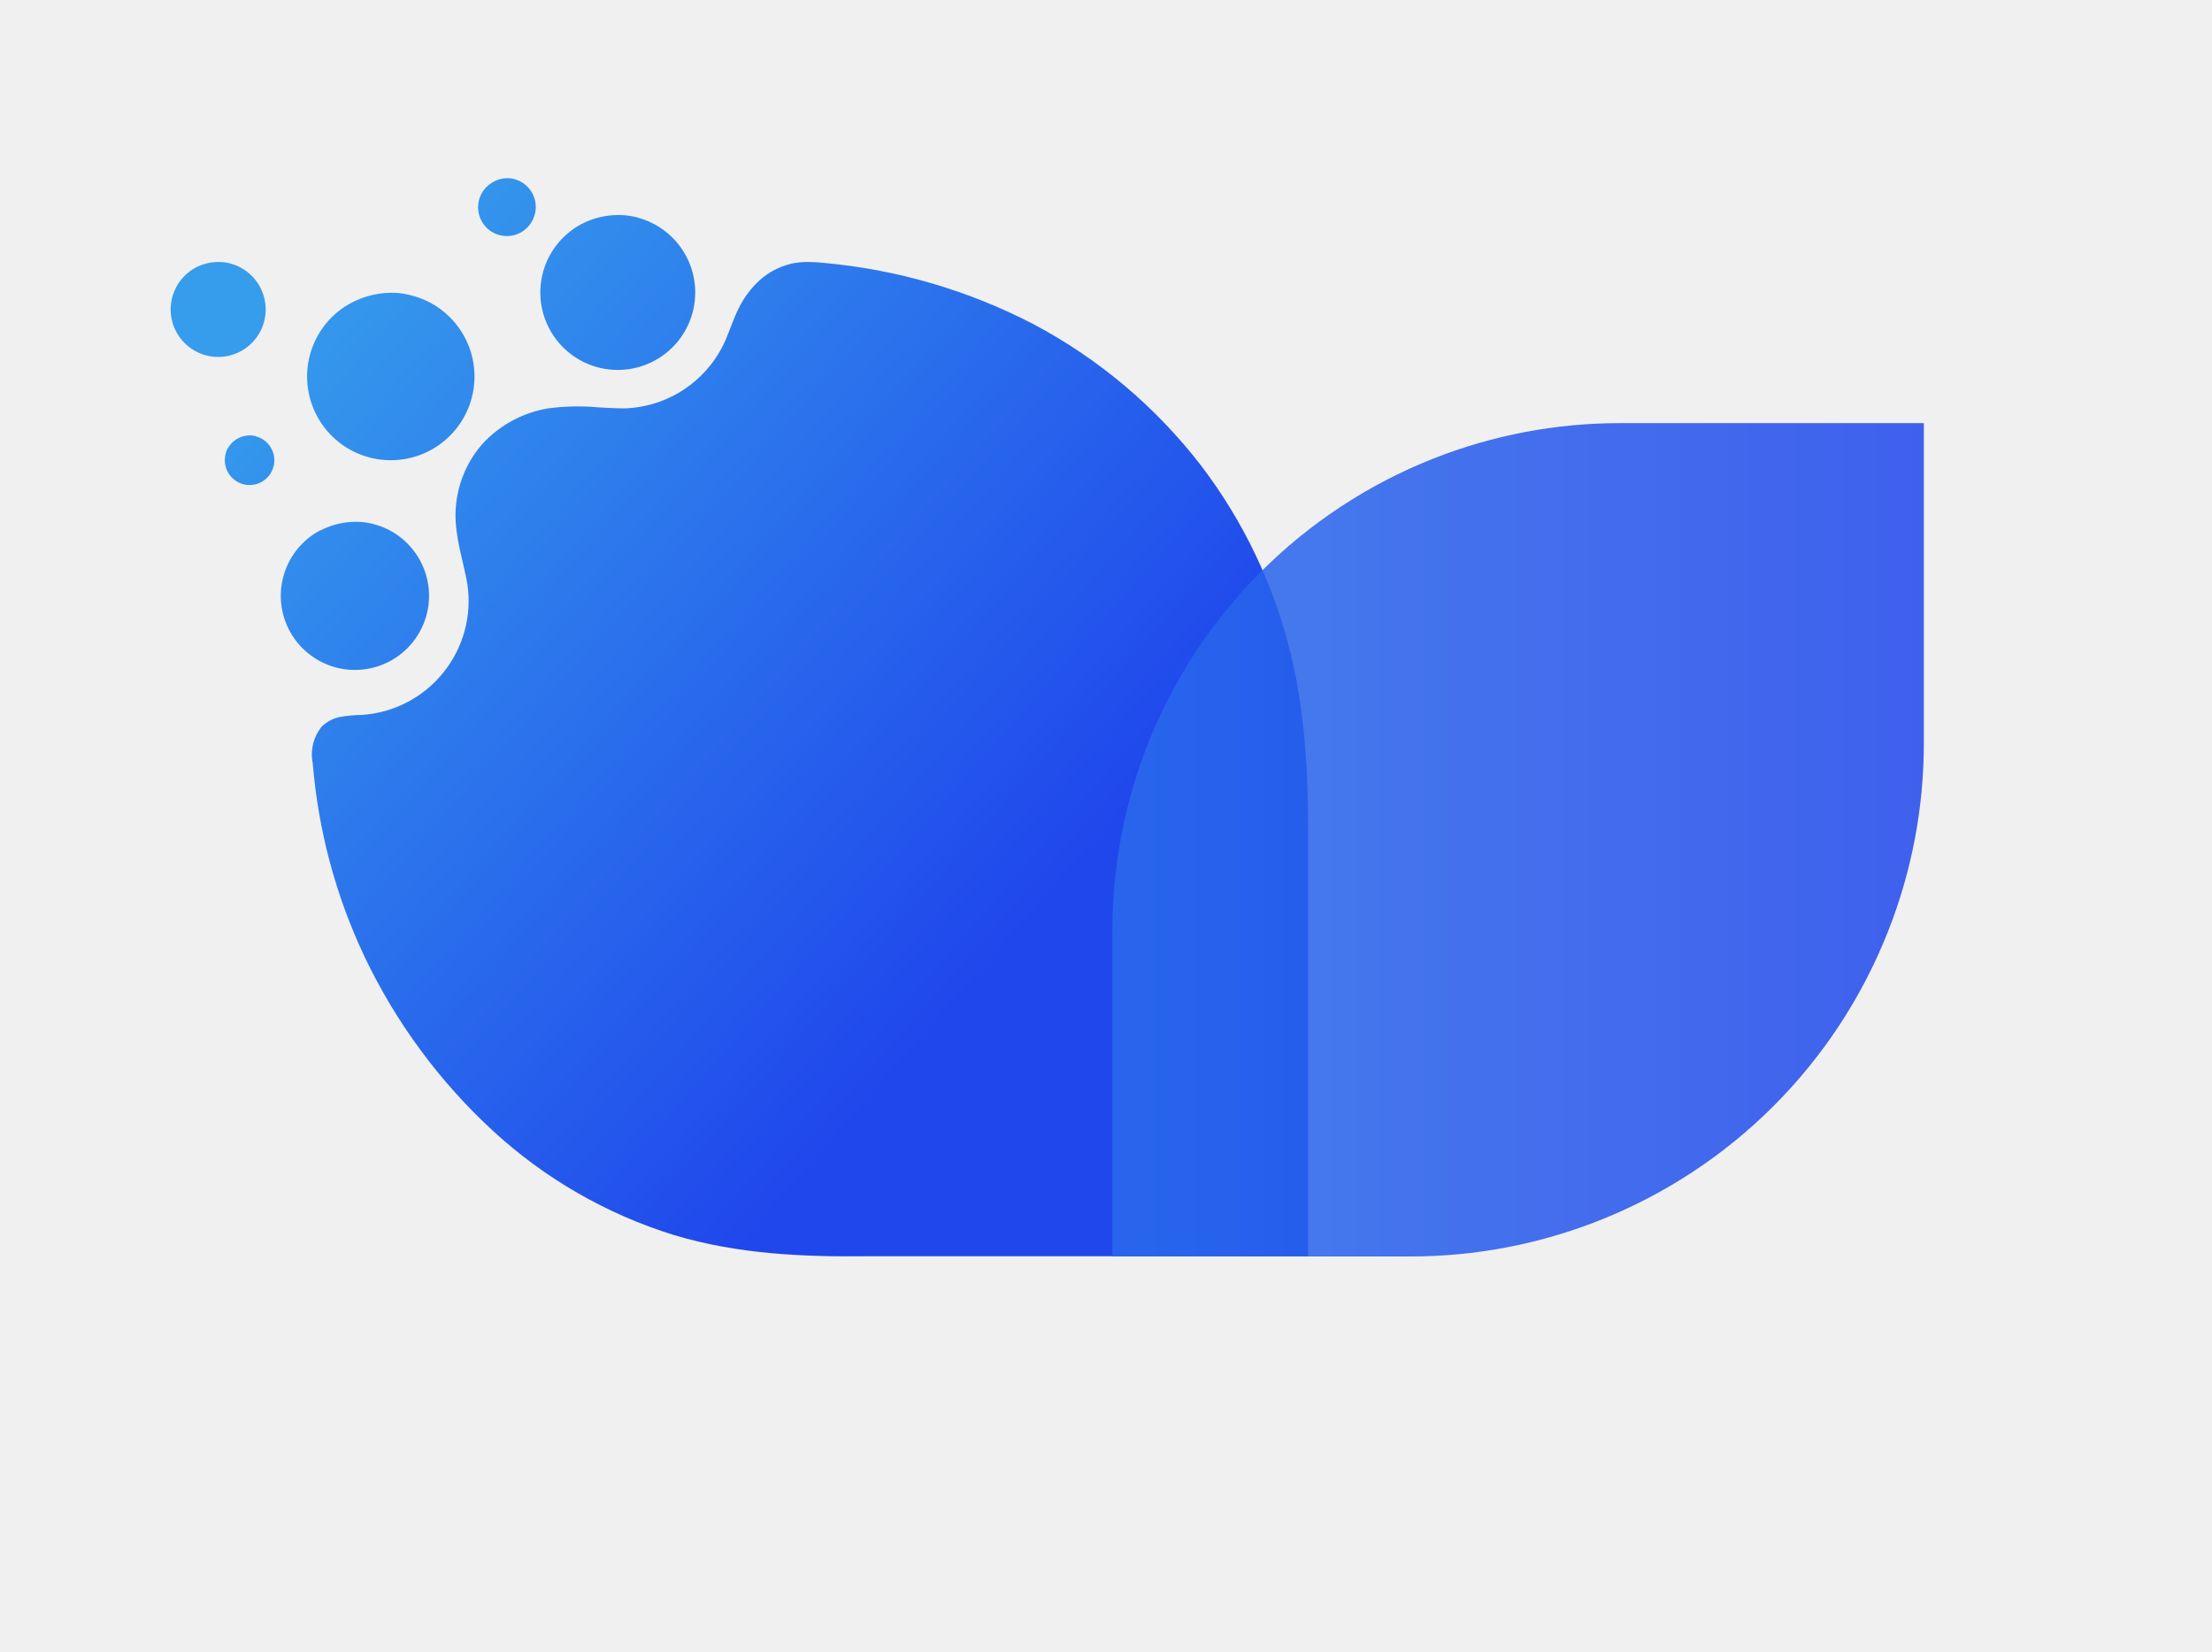
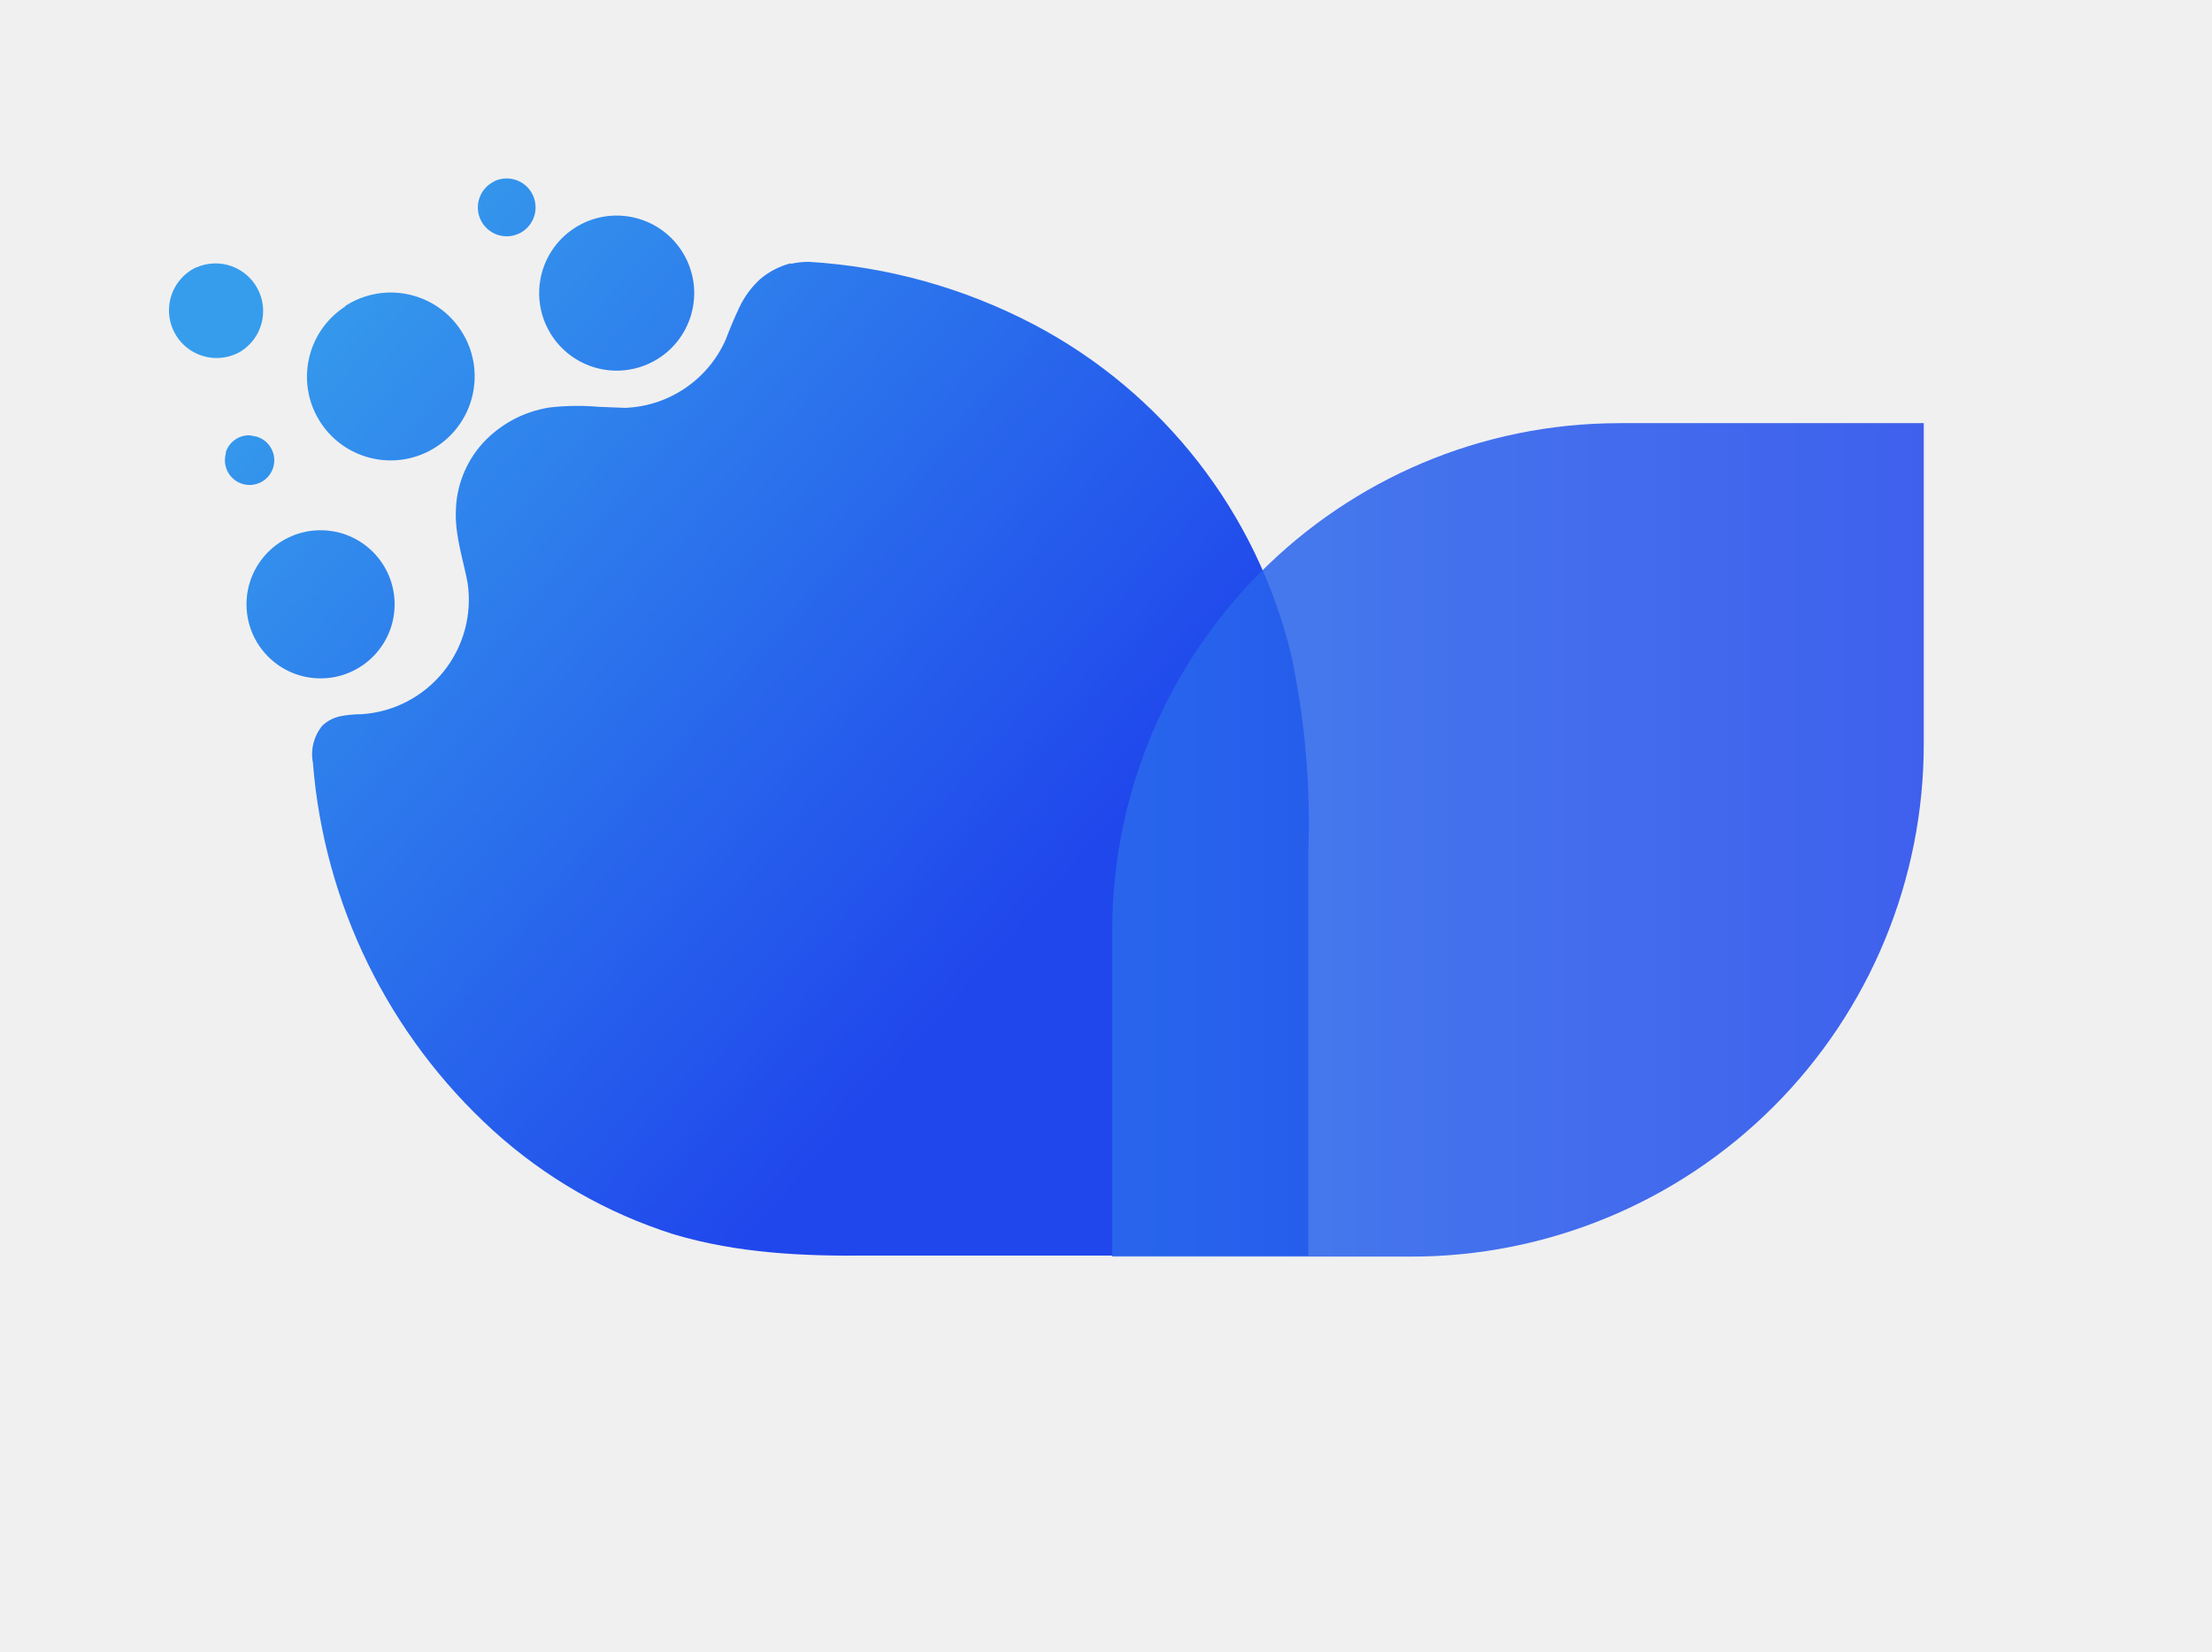
- <svg xmlns="http://www.w3.org/2000/svg" fill="none" viewBox="6.266 0 63.624 47.512" style="max-height: 500px" width="63.624" height="47.512">
-   <mask height="41" width="241" y="0" x="0" maskUnits="userSpaceOnUse" style="mask-type:alpha" id="mask0_1_348">
-     <rect fill="#D9D9D9" height="41" width="239.167" x="0.917" />
+ <svg xmlns="http://www.w3.org/2000/svg" width="63.62" height="47.51" fill="none" style="max-height:500px" viewBox="6.27 0 63.62 47.51">
+   <mask id="a" width="241" height="41" x="0" y="0" maskUnits="userSpaceOnUse" style="mask-type:alpha">
+     <path fill="#D9D9D9" d="M.92 0h239.17v41H.92z" />
  </mask>
-   <g mask="url(#mask0_1_348)">
-     <mask height="32" width="33" y="5" x="11" maskUnits="userSpaceOnUse" style="mask-type:luminance" id="mask1_1_348">
-       <path fill="white" d="M15.485 15.249C15.048 15.477 14.704 15.851 14.512 16.304C14.319 16.758 14.29 17.265 14.429 17.738C14.568 18.211 14.867 18.621 15.274 18.898C15.681 19.176 16.172 19.304 16.663 19.26C17.154 19.217 17.615 19.005 17.967 18.66C18.319 18.314 18.541 17.858 18.594 17.368C18.648 16.878 18.53 16.385 18.26 15.972C17.991 15.559 17.587 15.252 17.117 15.104C16.919 15.039 16.713 15.007 16.505 15.008C16.154 15.007 15.809 15.09 15.497 15.249M12.765 13.027C12.723 13.161 12.722 13.305 12.762 13.44C12.802 13.575 12.88 13.695 12.989 13.785C13.097 13.876 13.229 13.932 13.369 13.947C13.509 13.962 13.65 13.935 13.775 13.87C13.899 13.805 14.002 13.704 14.07 13.58C14.137 13.457 14.167 13.316 14.154 13.176C14.142 13.036 14.088 12.902 14 12.793C13.912 12.683 13.793 12.602 13.659 12.56C13.594 12.533 13.524 12.521 13.455 12.523C13.3 12.523 13.15 12.572 13.025 12.662C12.901 12.753 12.807 12.88 12.759 13.027M16.191 8.814C15.724 9.118 15.378 9.575 15.21 10.107C15.043 10.638 15.065 11.211 15.273 11.728C15.481 12.245 15.861 12.674 16.35 12.941C16.839 13.209 17.405 13.299 17.953 13.195C18.5 13.092 18.995 12.803 19.352 12.375C19.71 11.948 19.909 11.41 19.914 10.853C19.919 10.296 19.731 9.754 19.382 9.32C19.033 8.886 18.544 8.587 17.998 8.473C17.846 8.437 17.69 8.419 17.533 8.42C17.057 8.421 16.592 8.558 16.191 8.814ZM29.011 7.59C28.682 7.668 28.377 7.827 28.124 8.053C27.87 8.284 27.662 8.561 27.512 8.869C27.361 9.173 27.263 9.481 27.138 9.773C26.891 10.342 26.486 10.829 25.973 11.179C25.46 11.528 24.858 11.724 24.237 11.746C23.992 11.746 23.739 11.731 23.484 11.717C23.009 11.673 22.53 11.681 22.056 11.742C21.319 11.859 20.643 12.222 20.138 12.772C19.659 13.321 19.387 14.02 19.369 14.749C19.353 15.455 19.592 16.136 19.708 16.789C19.776 17.239 19.75 17.698 19.632 18.138C19.513 18.577 19.305 18.987 19.02 19.342C18.735 19.697 18.379 19.989 17.975 20.199C17.571 20.409 17.128 20.533 16.674 20.563C16.46 20.565 16.246 20.585 16.036 20.622C15.844 20.663 15.667 20.757 15.525 20.892C15.405 21.038 15.319 21.21 15.273 21.395C15.228 21.579 15.224 21.771 15.262 21.957C15.419 23.876 15.92 25.752 16.741 27.494C17.642 29.393 18.899 31.101 20.445 32.525C21.934 33.896 23.71 34.919 25.643 35.52C27.489 36.075 29.381 36.153 31.231 36.132H43.891V24.446C43.903 22.595 43.85 20.7 43.393 18.809C42.915 16.84 42.034 14.992 40.806 13.382C39.51 11.703 37.87 10.32 35.997 9.326C34.124 8.353 32.08 7.754 29.978 7.563C29.825 7.545 29.67 7.536 29.515 7.535C29.342 7.533 29.17 7.551 29.001 7.588M11.906 7.69C11.626 7.837 11.406 8.076 11.283 8.367C11.159 8.658 11.141 8.983 11.23 9.286C11.319 9.589 11.511 9.852 11.773 10.03C12.034 10.208 12.349 10.29 12.664 10.261C12.979 10.233 13.274 10.097 13.499 9.875C13.725 9.653 13.867 9.361 13.9 9.046C13.934 8.732 13.858 8.416 13.685 8.151C13.512 7.887 13.252 7.69 12.951 7.596C12.823 7.554 12.689 7.533 12.555 7.535C12.329 7.533 12.107 7.587 11.906 7.69ZM23.005 6.437C22.548 6.675 22.188 7.065 21.985 7.539C21.784 8.014 21.752 8.543 21.897 9.038C22.042 9.533 22.354 9.962 22.78 10.253C23.206 10.543 23.719 10.677 24.233 10.631C24.746 10.586 25.228 10.363 25.596 10.002C25.964 9.641 26.195 9.163 26.25 8.651C26.305 8.138 26.181 7.622 25.898 7.191C25.616 6.76 25.192 6.44 24.7 6.286C24.493 6.217 24.276 6.182 24.058 6.184C23.692 6.183 23.331 6.27 23.005 6.437ZM20.463 5.227C20.342 5.29 20.238 5.382 20.161 5.494C20.084 5.607 20.036 5.737 20.022 5.872C20.007 6.008 20.026 6.145 20.077 6.271C20.128 6.398 20.209 6.51 20.314 6.597C20.418 6.685 20.543 6.745 20.676 6.773C20.81 6.801 20.948 6.795 21.079 6.757C21.21 6.718 21.329 6.648 21.426 6.552C21.523 6.457 21.595 6.339 21.636 6.208C21.67 6.105 21.683 5.996 21.674 5.887C21.666 5.779 21.636 5.673 21.586 5.576C21.537 5.479 21.469 5.392 21.386 5.322C21.303 5.251 21.207 5.197 21.103 5.164C21.027 5.137 20.946 5.124 20.865 5.125C20.729 5.125 20.594 5.157 20.473 5.219" />
+   <g mask="url(#a)">
+     <mask id="b" width="33" height="32" x="11" y="5" maskUnits="userSpaceOnUse" style="mask-type:luminance">
+       <path fill="#fff" d="M15.48 15.25a2.13 2.13 0 1 0 .02 0m-2.73-2.22a.71.71 0 1 0 .89-.47l-.2-.04a.7.7 0 0 0-.7.5m3.43-4.2a2.4 2.4 0 1 0 2.63 4.03A2.4 2.4 0 0 0 16.2 8.8m12.82-1.23q-.5.13-.89.46-.38.35-.6.82t-.38.9a3.3 3.3 0 0 1-2.9 1.98l-.76-.03a7 7 0 0 0-1.42.02 3.3 3.3 0 0 0-1.92 1.03 3 3 0 0 0-.77 1.98c-.02.7.22 1.39.34 2.04a3.3 3.3 0 0 1-3.04 3.77q-.32 0-.63.06-.3.07-.51.27a1.3 1.3 0 0 0-.27 1.07 16 16 0 0 0 5.18 10.57 14 14 0 0 0 5.2 2.99c1.85.55 3.74.63 5.6.61H43.9V24.45a23 23 0 0 0-.5-5.64A14.6 14.6 0 0 0 36 9.33a16 16 0 0 0-6.47-1.8q-.27 0-.52.06m-17.1.1a1.37 1.37 0 1 0 1.28 2.42 1.37 1.37 0 0 0-1.27-2.42M23 6.44a2.23 2.23 0 1 0 2.07 3.95A2.23 2.23 0 0 0 23 6.44m-2.54-1.21a.83.83 0 1 0 1.21.66.83.83 0 0 0-1.2-.67" />
    </mask>
-     <g mask="url(#mask1_1_348)">
-       <path fill="url(#paint0_linear_1_348)" d="M25.349 -11.133L-4.266 22.649L29.637 52.371L59.252 18.589L25.349 -11.133Z" />
+     <g mask="url(#b)">
+       <path fill="url(#c)" d="M25.35-11.13-4.27 22.65l33.9 29.72L59.26 18.6z" />
    </g>
-     <path fill="#040000" d="M211.214 18.88L207.231 20.861C206.609 19.948 205.71 19.259 204.666 18.894C203.623 18.529 202.49 18.508 201.434 18.834C200.378 19.16 199.454 19.815 198.797 20.705C198.141 21.594 197.787 22.67 197.787 23.776C197.787 24.881 198.141 25.957 198.797 26.847C199.454 27.736 200.378 28.392 201.434 28.718C202.49 29.044 203.623 29.023 204.666 28.658C205.71 28.293 206.609 27.603 207.231 26.69L211.214 28.669C210.141 30.475 208.505 31.879 206.557 32.665C204.609 33.451 202.456 33.575 200.43 33.019C198.405 32.463 196.618 31.257 195.344 29.587C194.07 27.916 193.38 25.873 193.38 23.773C193.38 21.672 194.07 19.629 195.344 17.959C196.618 16.288 198.405 15.082 200.43 14.526C202.456 13.97 204.609 14.094 206.557 14.88C208.505 15.666 210.141 17.07 211.214 18.876V18.88Z" />
-     <path fill="url(#paint1_linear_1_348)" d="M52.866 12.17H61.602V21.367C61.603 23.229 61.252 25.074 60.566 26.804C59.824 28.681 58.704 30.386 57.277 31.813C55.85 33.24 54.145 34.359 52.268 35.102C50.538 35.787 48.693 36.139 46.831 36.138H38.262V26.768C38.261 24.928 38.607 23.105 39.282 21.394C40.017 19.54 41.123 17.855 42.533 16.445C43.944 15.035 45.628 13.928 47.482 13.194C49.196 12.516 51.023 12.168 52.866 12.17Z" opacity="0.85" />
-     <path fill="#040000" d="M221.382 19.982C221.411 20.025 221.449 20.06 221.494 20.085C221.54 20.109 221.59 20.122 221.642 20.123C221.693 20.122 221.743 20.109 221.788 20.084C221.833 20.059 221.872 20.024 221.901 19.982L225.31 14.702H230.09L223.733 24.546V32.849H219.548V24.546L213.193 14.704H217.973L221.382 19.982Z" />
-     <path fill="#040000" d="M173.141 32.847H161.342H173.141V29.151H165.525V14.702H161.342V32.847" />
-     <path fill="#040000" d="M148.726 32.847H152.161L147.453 14.702H143.499L140.642 25.241H143.923L145.065 21.029C145.083 20.963 145.121 20.904 145.175 20.863C145.229 20.822 145.295 20.799 145.363 20.799C145.431 20.799 145.497 20.822 145.551 20.863C145.605 20.904 145.644 20.963 145.661 21.029L148.726 32.847Z" />
-     <path fill="#040000" d="M153.659 14.702L150.799 25.241H154.794L157.654 14.702H153.659Z" />
-     <path fill="#040000" d="M132.788 14.702L138.109 32.847H142.385L137.501 14.702H132.788Z" />
-     <path fill="#040000" d="M180.188 14.702H176.864V27.637H180.188V25.621H189.903V21.926H180.188V18.397H189.903V14.702H176.864V18.397" />
-     <path fill="#040000" d="M189.903 29.151H176.864V32.847H189.903V29.151Z" />
-     <path fill="#040000" d="M130.234 20.192C130.685 21.332 130.917 22.548 130.917 23.775C130.917 25.001 130.685 26.217 130.234 27.357C129.516 29.172 128.269 30.728 126.656 31.825C125.042 32.922 123.136 33.509 121.185 33.509C119.233 33.509 117.327 32.922 115.713 31.825C114.1 30.728 112.853 29.172 112.135 27.357C111.224 25.056 111.224 22.494 112.135 20.192C112.624 18.956 113.362 17.833 114.302 16.893C115.242 15.953 116.365 15.216 117.601 14.726C119.902 13.815 122.465 13.815 124.766 14.726C126.003 15.215 127.126 15.952 128.067 16.892C129.007 17.832 129.745 18.956 130.234 20.192ZM126.293 21.753C126.548 22.396 126.679 23.082 126.678 23.775C126.679 24.467 126.549 25.153 126.293 25.797C125.887 26.82 125.184 27.697 124.273 28.316C123.363 28.934 122.288 29.265 121.187 29.265C120.087 29.265 119.011 28.934 118.101 28.316C117.191 27.697 116.487 26.82 116.082 25.797C115.567 24.498 115.567 23.052 116.082 21.753C116.487 20.73 117.191 19.852 118.101 19.234C119.011 18.615 120.087 18.285 121.187 18.285C122.288 18.285 123.363 18.615 124.273 19.234C125.184 19.852 125.887 20.73 126.293 21.753Z" clip-rule="evenodd" fill-rule="evenodd" />
-     <path fill="#040000" d="M75.936 21.159C75.91 21.201 75.872 21.234 75.828 21.255C75.783 21.276 75.734 21.284 75.685 21.277C75.639 21.261 75.601 21.229 75.577 21.188C75.553 21.146 75.544 21.096 75.552 21.049V14.702H71.368V32.847H75.552V27.565C75.552 27.456 75.591 27.35 75.663 27.267L76.422 26.372C76.436 26.354 76.455 26.34 76.475 26.33C76.496 26.321 76.519 26.316 76.542 26.317C76.565 26.317 76.587 26.323 76.608 26.333C76.628 26.343 76.646 26.358 76.66 26.376L81.645 32.847H86.629L79.156 23.146L86.315 14.702H81.418L75.936 21.159Z" />
-     <path fill="#040000" d="M108.014 32.847V14.702H103.831V24.915C103.83 24.98 103.809 25.044 103.771 25.096C103.733 25.149 103.679 25.188 103.617 25.209C103.555 25.229 103.489 25.229 103.427 25.209C103.366 25.188 103.312 25.149 103.274 25.097L95.725 14.702H91.541V32.847H95.725V22.634C95.725 22.569 95.746 22.506 95.784 22.453C95.822 22.401 95.876 22.361 95.938 22.341C96 22.321 96.067 22.321 96.128 22.341C96.19 22.361 96.244 22.4 96.282 22.453L103.831 32.847" />
+     <path fill="#040000" d="m211.21 18.88-3.98 1.98a5.17 5.17 0 1 0 0 5.83l3.98 1.98a9.6 9.6 0 1 1 0-9.8z" />
+     <path fill="url(#d)" d="M52.87 12.17h8.73v9.2a14.74 14.74 0 0 1-14.77 14.77h-8.57v-9.37a14.6 14.6 0 0 1 14.6-14.6" opacity=".85" />
+     <path fill="#040000" d="M221.38 19.98q.05.06.11.1.07.04.15.04a.3.3 0 0 0 .26-.14l3.41-5.28h4.78l-6.36 9.85v8.3h-4.18v-8.3l-6.36-9.85h4.78zm-48.24 12.87h-11.8zv-3.7h-7.61V14.7h-4.19v18.15m-12.61 0h3.43l-4.7-18.15h-3.96l-2.86 10.54h3.28l1.15-4.21a.3.3 0 0 1 .3-.23.3.3 0 0 1 .3.23zm4.93-18.15-2.86 10.54h4l2.85-10.54zm-20.87 0 5.32 18.15h4.27L137.5 14.7zm47.4 0h-3.33v12.94h3.33v-2.02h9.71v-3.7h-9.71V18.4h9.71v-3.7h-13.04v3.7m13.04 10.75h-13.04v3.7h13.04z" />
+     <path fill="#040000" fill-rule="evenodd" d="M130.23 20.2a9.74 9.74 0 1 1-18.12 7.16 9.74 9.74 0 0 1 18.12-7.17m-3.94 1.55a5.5 5.5 0 0 1-2.02 6.57 5.49 5.49 0 1 1 2.02-6.57" clip-rule="evenodd" />
+     <path fill="#040000" d="M75.94 21.16a.3.3 0 0 1-.25.12.2.2 0 0 1-.14-.23V14.7h-4.18v18.15h4.18v-5.28q0-.17.11-.3l.76-.9a.15.15 0 0 1 .19-.04l.05.05 4.98 6.47h4.99l-7.47-9.7 7.15-8.45h-4.9zm32.07 11.69V14.7h-4.18v10.22q0 .09-.06.18-.07.08-.15.1a.3.3 0 0 1-.35-.1l-7.54-10.4h-4.19v18.15h4.19V22.63a.3.3 0 0 1 .55-.18l7.55 10.4" />
  </g>
  <defs>
-     <linearGradient gradientUnits="userSpaceOnUse" y2="28.837" x2="33.83" y1="10.118" x1="12.477" id="paint0_linear_1_348">
+     <linearGradient id="c" x1="12.48" x2="33.83" y1="10.12" y2="28.84" gradientUnits="userSpaceOnUse">
      <stop stop-color="#369DEC" />
-       <stop stop-color="#2047EC" offset="1" />
+       <stop offset="1" stop-color="#2047EC" />
    </linearGradient>
-     <linearGradient gradientUnits="userSpaceOnUse" y2="24.154" x2="61.602" y1="24.154" x1="38.269" id="paint1_linear_1_348">
+     <linearGradient id="d" x1="38.27" x2="61.6" y1="24.15" y2="24.15" gradientUnits="userSpaceOnUse">
      <stop stop-color="#296AEC" />
-       <stop stop-color="#2047EC" offset="1" />
+       <stop offset="1" stop-color="#2047EC" />
    </linearGradient>
  </defs>
</svg>
